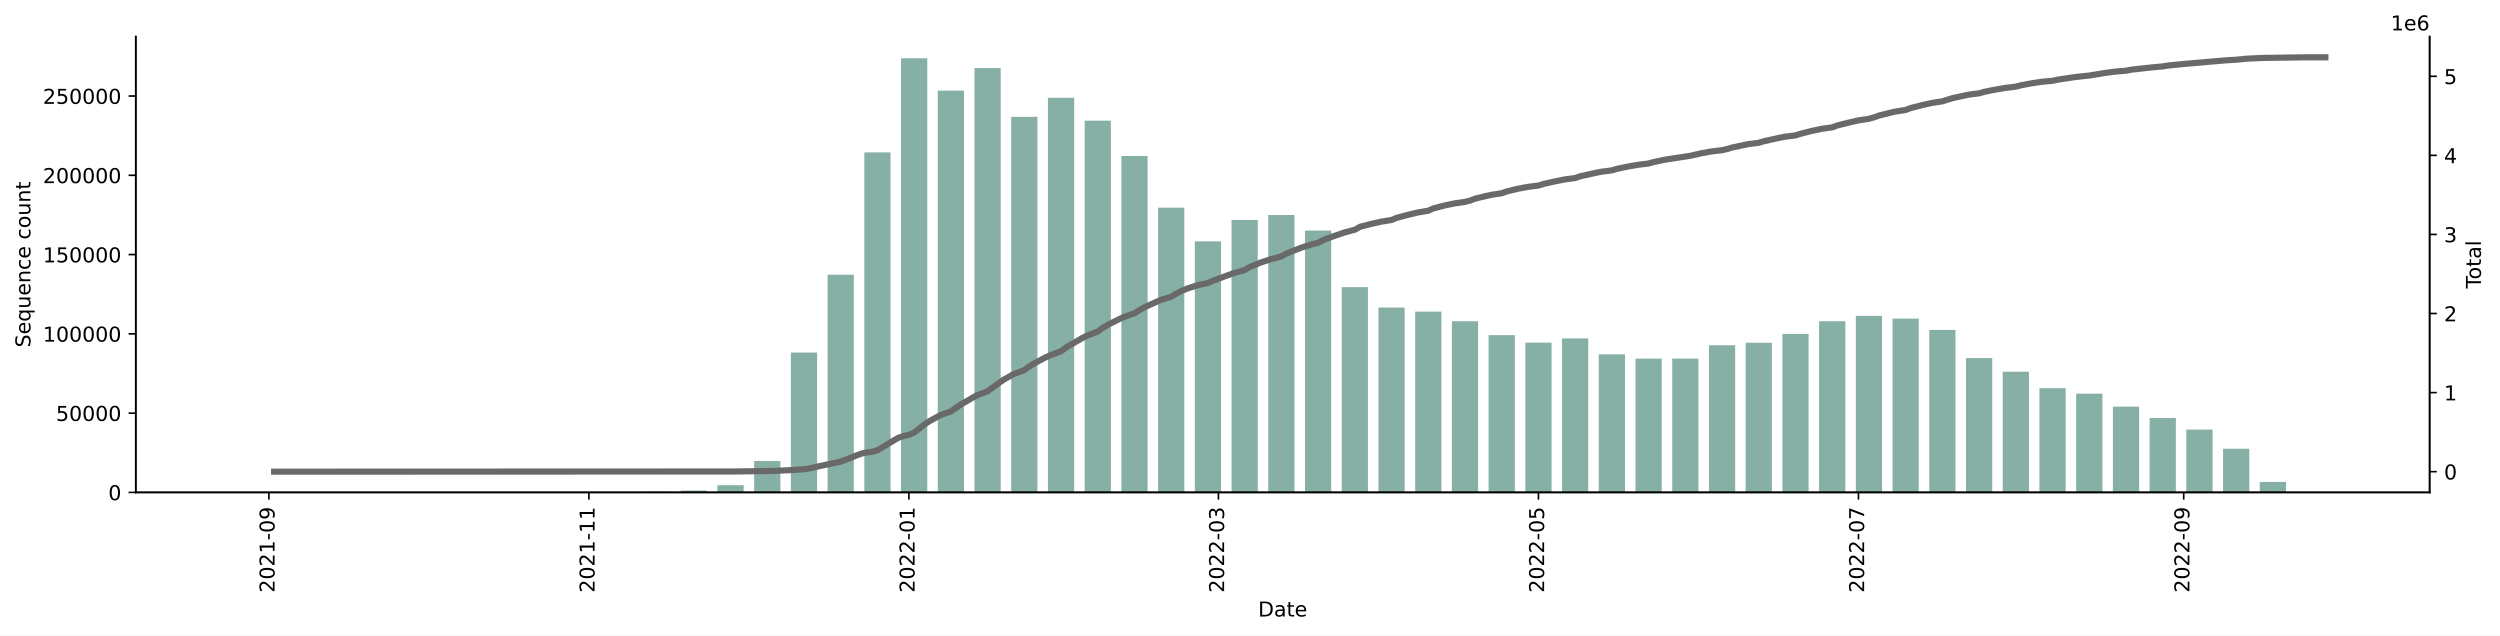
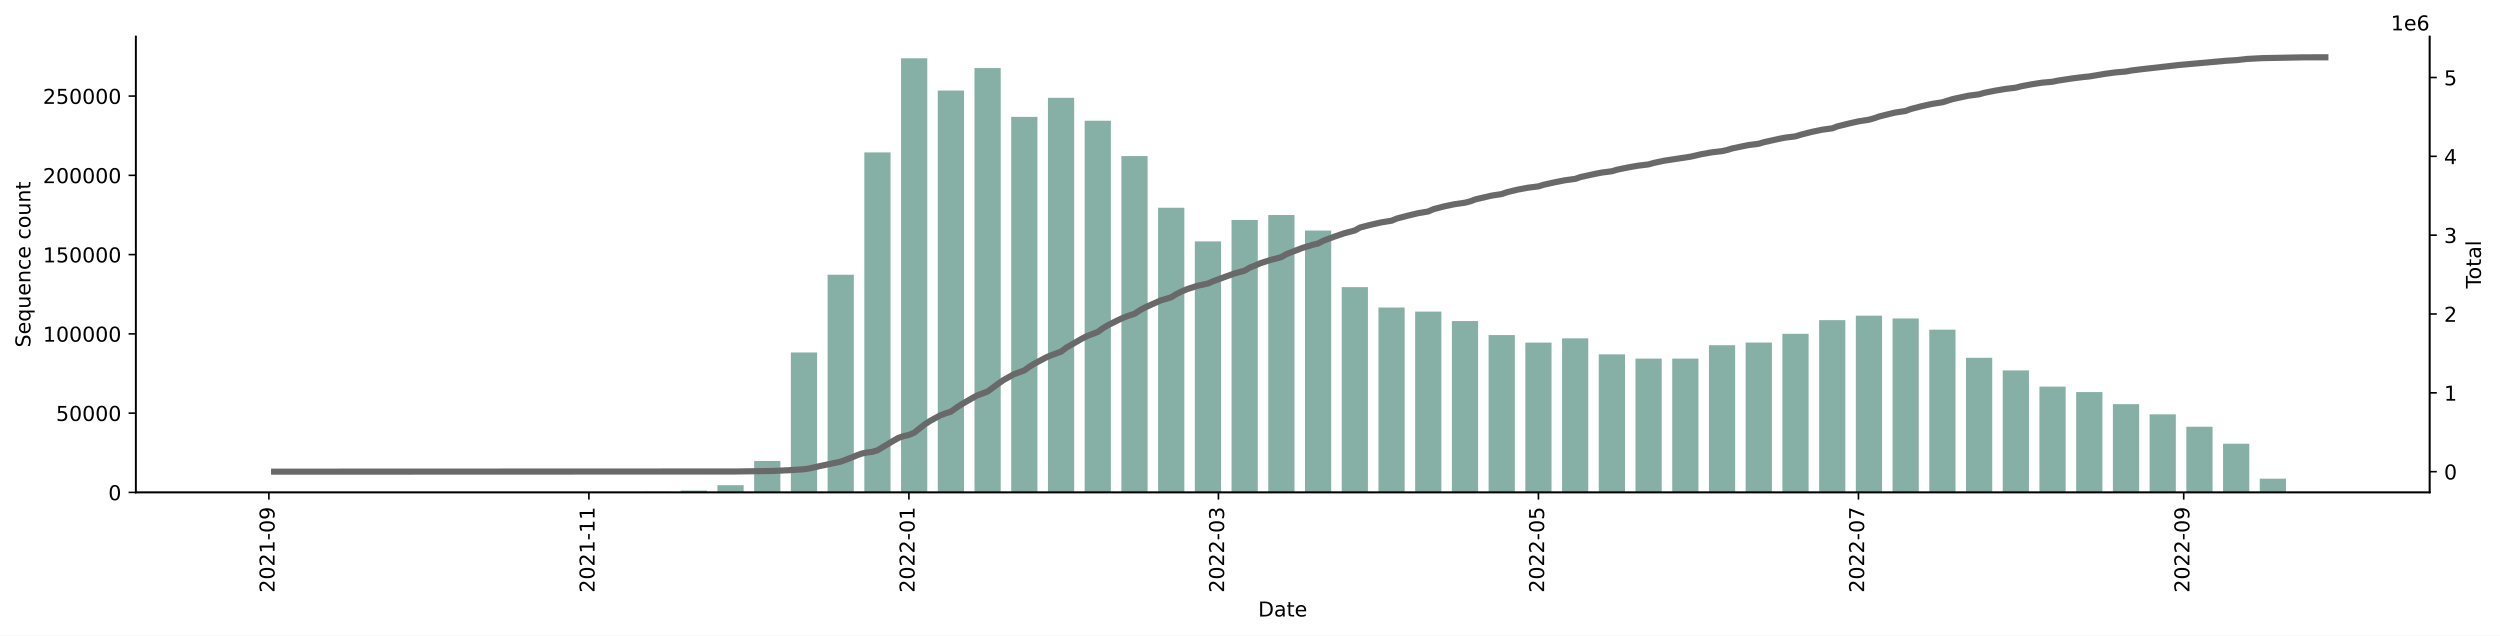
<svg xmlns="http://www.w3.org/2000/svg" xmlns:xlink="http://www.w3.org/1999/xlink" width="1216.294pt" height="309.219pt" viewBox="0 0 1216.294 309.219" version="1.1">
  <defs>
    <style type="text/css">*{stroke-linejoin: round; stroke-linecap: butt}</style>
  </defs>
  <g id="figure_1">
    <g id="patch_1">
      <path d="M 0 309.219  L 1216.294 309.219  L 1216.294 0  L 0 0  z " style="fill: #ffffff" />
    </g>
    <g id="axes_1">
      <g id="patch_2">
        <path d="M 66.053 239.558  L 1182.053 239.558  L 1182.053 17.798  L 66.053 17.798  z " style="fill: #ffffff" />
      </g>
      <g id="patch_3">
-         <path d="M 116.78 239.558  L 129.542 239.558  L 129.542 239.558  L 116.78 239.558  z " clip-path="url(#pa770d6dba9)" style="fill: #86b0a6" />
+         <path d="M 116.78 239.558  L 129.542 239.558  L 129.542 239.558  L 116.78 239.558  z " clip-path="url(#p0040af97aa)" style="fill: #86b0a6" />
      </g>
      <g id="patch_4">
-         <path d="M 134.647 239.558  L 147.408 239.558  L 147.408 239.555  L 134.647 239.555  z " clip-path="url(#pa770d6dba9)" style="fill: #86b0a6" />
+         <path d="M 134.647 239.558  L 147.408 239.558  L 147.408 239.555  L 134.647 239.555  z " clip-path="url(#p0040af97aa)" style="fill: #86b0a6" />
      </g>
      <g id="patch_5">
-         <path d="M 152.513 239.558  L 165.274 239.558  L 165.274 239.555  L 152.513 239.555  z " clip-path="url(#pa770d6dba9)" style="fill: #86b0a6" />
+         <path d="M 152.513 239.558  L 165.274 239.558  L 165.274 239.555  L 152.513 239.555  z " clip-path="url(#p0040af97aa)" style="fill: #86b0a6" />
      </g>
      <g id="patch_6">
-         <path d="M 170.379 239.558  L 183.141 239.558  L 183.141 239.556  L 170.379 239.556  z " clip-path="url(#pa770d6dba9)" style="fill: #86b0a6" />
+         <path d="M 170.379 239.558  L 183.141 239.558  L 183.141 239.556  L 170.379 239.556  z " clip-path="url(#p0040af97aa)" style="fill: #86b0a6" />
      </g>
      <g id="patch_7">
-         <path d="M 188.245 239.558  L 201.007 239.558  L 201.007 239.541  L 188.245 239.541  z " clip-path="url(#pa770d6dba9)" style="fill: #86b0a6" />
+         <path d="M 188.245 239.558  L 201.007 239.558  L 201.007 239.541  L 188.245 239.541  z " clip-path="url(#p0040af97aa)" style="fill: #86b0a6" />
      </g>
      <g id="patch_8">
-         <path d="M 206.111 239.558  L 218.873 239.558  L 218.873 239.554  L 206.111 239.554  z " clip-path="url(#pa770d6dba9)" style="fill: #86b0a6" />
+         <path d="M 206.111 239.558  L 218.873 239.558  L 218.873 239.554  L 206.111 239.554  z " clip-path="url(#p0040af97aa)" style="fill: #86b0a6" />
      </g>
      <g id="patch_9">
-         <path d="M 223.978 239.558  L 236.739 239.558  L 236.739 239.548  L 223.978 239.548  z " clip-path="url(#pa770d6dba9)" style="fill: #86b0a6" />
+         <path d="M 223.978 239.558  L 236.739 239.558  L 236.739 239.548  L 223.978 239.548  z " clip-path="url(#p0040af97aa)" style="fill: #86b0a6" />
      </g>
      <g id="patch_10">
-         <path d="M 241.844 239.558  L 254.605 239.558  L 254.605 239.551  L 241.844 239.551  z " clip-path="url(#pa770d6dba9)" style="fill: #86b0a6" />
+         <path d="M 241.844 239.558  L 254.605 239.558  L 254.605 239.551  L 241.844 239.551  z " clip-path="url(#p0040af97aa)" style="fill: #86b0a6" />
      </g>
      <g id="patch_11">
-         <path d="M 259.71 239.558  L 272.472 239.558  L 272.472 239.545  L 259.71 239.545  z " clip-path="url(#pa770d6dba9)" style="fill: #86b0a6" />
+         <path d="M 259.71 239.558  L 272.472 239.558  L 272.472 239.545  L 259.71 239.545  z " clip-path="url(#p0040af97aa)" style="fill: #86b0a6" />
      </g>
      <g id="patch_12">
-         <path d="M 277.576 239.558  L 290.338 239.558  L 290.338 239.547  L 277.576 239.547  z " clip-path="url(#pa770d6dba9)" style="fill: #86b0a6" />
+         <path d="M 277.576 239.558  L 290.338 239.558  L 290.338 239.547  L 277.576 239.547  z " clip-path="url(#p0040af97aa)" style="fill: #86b0a6" />
      </g>
      <g id="patch_13">
-         <path d="M 295.442 239.558  L 308.204 239.558  L 308.204 239.525  L 295.442 239.525  z " clip-path="url(#pa770d6dba9)" style="fill: #86b0a6" />
+         <path d="M 295.442 239.558  L 308.204 239.558  L 308.204 239.525  L 295.442 239.525  z " clip-path="url(#p0040af97aa)" style="fill: #86b0a6" />
      </g>
      <g id="patch_14">
-         <path d="M 313.309 239.558  L 326.07 239.558  L 326.07 239.273  L 313.309 239.273  z " clip-path="url(#pa770d6dba9)" style="fill: #86b0a6" />
+         <path d="M 313.309 239.558  L 326.07 239.558  L 326.07 239.273  L 313.309 239.273  z " clip-path="url(#p0040af97aa)" style="fill: #86b0a6" />
      </g>
      <g id="patch_15">
-         <path d="M 331.175 239.558  L 343.936 239.558  L 343.936 238.669  L 331.175 238.669  z " clip-path="url(#pa770d6dba9)" style="fill: #86b0a6" />
+         <path d="M 331.175 239.558  L 343.936 239.558  L 343.936 238.669  L 331.175 238.669  z " clip-path="url(#p0040af97aa)" style="fill: #86b0a6" />
      </g>
      <g id="patch_16">
-         <path d="M 349.041 239.558  L 361.803 239.558  L 361.803 236.068  L 349.041 236.068  z " clip-path="url(#pa770d6dba9)" style="fill: #86b0a6" />
+         <path d="M 349.041 239.558  L 361.803 239.558  L 361.803 236.068  L 349.041 236.068  z " clip-path="url(#p0040af97aa)" style="fill: #86b0a6" />
      </g>
      <g id="patch_17">
-         <path d="M 366.907 239.558  L 379.669 239.558  L 379.669 224.297  L 366.907 224.297  z " clip-path="url(#pa770d6dba9)" style="fill: #86b0a6" />
+         <path d="M 366.907 239.558  L 379.669 239.558  L 379.669 224.295  L 366.907 224.295  z " clip-path="url(#p0040af97aa)" style="fill: #86b0a6" />
      </g>
      <g id="patch_18">
-         <path d="M 384.774 239.558  L 397.535 239.558  L 397.535 171.512  L 384.774 171.512  z " clip-path="url(#pa770d6dba9)" style="fill: #86b0a6" />
+         <path d="M 384.774 239.558  L 397.535 239.558  L 397.535 171.492  L 384.774 171.492  z " clip-path="url(#p0040af97aa)" style="fill: #86b0a6" />
      </g>
      <g id="patch_19">
-         <path d="M 402.64 239.558  L 415.401 239.558  L 415.401 133.675  L 402.64 133.675  z " clip-path="url(#pa770d6dba9)" style="fill: #86b0a6" />
+         <path d="M 402.64 239.558  L 415.401 239.558  L 415.401 133.655  L 402.64 133.655  z " clip-path="url(#p0040af97aa)" style="fill: #86b0a6" />
      </g>
      <g id="patch_20">
-         <path d="M 420.506 239.558  L 433.268 239.558  L 433.268 74.137  L 420.506 74.137  z " clip-path="url(#pa770d6dba9)" style="fill: #86b0a6" />
+         <path d="M 420.506 239.558  L 433.268 239.558  L 433.268 74.145  L 420.506 74.145  z " clip-path="url(#p0040af97aa)" style="fill: #86b0a6" />
      </g>
      <g id="patch_21">
-         <path d="M 438.372 239.558  L 451.134 239.558  L 451.134 28.358  L 438.372 28.358  z " clip-path="url(#pa770d6dba9)" style="fill: #86b0a6" />
+         <path d="M 438.372 239.558  L 451.134 239.558  L 451.134 28.358  L 438.372 28.358  z " clip-path="url(#p0040af97aa)" style="fill: #86b0a6" />
      </g>
      <g id="patch_22">
-         <path d="M 456.238 239.558  L 469 239.558  L 469 44.088  L 456.238 44.088  z " clip-path="url(#pa770d6dba9)" style="fill: #86b0a6" />
+         <path d="M 456.238 239.558  L 469 239.558  L 469 44.052  L 456.238 44.052  z " clip-path="url(#p0040af97aa)" style="fill: #86b0a6" />
      </g>
      <g id="patch_23">
-         <path d="M 474.105 239.558  L 486.866 239.558  L 486.866 33.105  L 474.105 33.105  z " clip-path="url(#pa770d6dba9)" style="fill: #86b0a6" />
+         <path d="M 474.105 239.558  L 486.866 239.558  L 486.866 33.115  L 474.105 33.115  z " clip-path="url(#p0040af97aa)" style="fill: #86b0a6" />
      </g>
      <g id="patch_24">
-         <path d="M 491.971 239.558  L 504.732 239.558  L 504.732 56.85  L 491.971 56.85  z " clip-path="url(#pa770d6dba9)" style="fill: #86b0a6" />
+         <path d="M 491.971 239.558  L 504.732 239.558  L 504.732 56.859  L 491.971 56.859  z " clip-path="url(#p0040af97aa)" style="fill: #86b0a6" />
      </g>
      <g id="patch_25">
-         <path d="M 509.837 239.558  L 522.599 239.558  L 522.599 47.575  L 509.837 47.575  z " clip-path="url(#pa770d6dba9)" style="fill: #86b0a6" />
+         <path d="M 509.837 239.558  L 522.599 239.558  L 522.599 47.582  L 509.837 47.582  z " clip-path="url(#p0040af97aa)" style="fill: #86b0a6" />
      </g>
      <g id="patch_26">
-         <path d="M 527.703 239.558  L 540.465 239.558  L 540.465 58.716  L 527.703 58.716  z " clip-path="url(#pa770d6dba9)" style="fill: #86b0a6" />
+         <path d="M 527.703 239.558  L 540.465 239.558  L 540.465 58.731  L 527.703 58.731  z " clip-path="url(#p0040af97aa)" style="fill: #86b0a6" />
      </g>
      <g id="patch_27">
-         <path d="M 545.569 239.558  L 558.331 239.558  L 558.331 75.908  L 545.569 75.908  z " clip-path="url(#pa770d6dba9)" style="fill: #86b0a6" />
+         <path d="M 545.569 239.558  L 558.331 239.558  L 558.331 75.921  L 545.569 75.921  z " clip-path="url(#p0040af97aa)" style="fill: #86b0a6" />
      </g>
      <g id="patch_28">
-         <path d="M 563.436 239.558  L 576.197 239.558  L 576.197 101.046  L 563.436 101.046  z " clip-path="url(#pa770d6dba9)" style="fill: #86b0a6" />
+         <path d="M 563.436 239.558  L 576.197 239.558  L 576.197 101.058  L 563.436 101.058  z " clip-path="url(#p0040af97aa)" style="fill: #86b0a6" />
      </g>
      <g id="patch_29">
-         <path d="M 581.302 239.558  L 594.063 239.558  L 594.063 117.424  L 581.302 117.424  z " clip-path="url(#pa770d6dba9)" style="fill: #86b0a6" />
+         <path d="M 581.302 239.558  L 594.063 239.558  L 594.063 117.433  L 581.302 117.433  z " clip-path="url(#p0040af97aa)" style="fill: #86b0a6" />
      </g>
      <g id="patch_30">
-         <path d="M 599.168 239.558  L 611.93 239.558  L 611.93 107.001  L 599.168 107.001  z " clip-path="url(#pa770d6dba9)" style="fill: #86b0a6" />
+         <path d="M 599.168 239.558  L 611.93 239.558  L 611.93 106.992  L 599.168 106.992  z " clip-path="url(#p0040af97aa)" style="fill: #86b0a6" />
      </g>
      <g id="patch_31">
-         <path d="M 617.034 239.558  L 629.796 239.558  L 629.796 104.603  L 617.034 104.603  z " clip-path="url(#pa770d6dba9)" style="fill: #86b0a6" />
+         <path d="M 617.034 239.558  L 629.796 239.558  L 629.796 104.606  L 617.034 104.606  z " clip-path="url(#p0040af97aa)" style="fill: #86b0a6" />
      </g>
      <g id="patch_32">
-         <path d="M 634.9 239.558  L 647.662 239.558  L 647.662 112.15  L 634.9 112.15  z " clip-path="url(#pa770d6dba9)" style="fill: #86b0a6" />
+         <path d="M 634.9 239.558  L 647.662 239.558  L 647.662 112.153  L 634.9 112.153  z " clip-path="url(#p0040af97aa)" style="fill: #86b0a6" />
      </g>
      <g id="patch_33">
-         <path d="M 652.767 239.558  L 665.528 239.558  L 665.528 139.682  L 652.767 139.682  z " clip-path="url(#pa770d6dba9)" style="fill: #86b0a6" />
+         <path d="M 652.767 239.558  L 665.528 239.558  L 665.528 139.687  L 652.767 139.687  z " clip-path="url(#p0040af97aa)" style="fill: #86b0a6" />
      </g>
      <g id="patch_34">
-         <path d="M 670.633 239.558  L 683.394 239.558  L 683.394 149.616  L 670.633 149.616  z " clip-path="url(#pa770d6dba9)" style="fill: #86b0a6" />
+         <path d="M 670.633 239.558  L 683.394 239.558  L 683.394 149.608  L 670.633 149.608  z " clip-path="url(#p0040af97aa)" style="fill: #86b0a6" />
      </g>
      <g id="patch_35">
-         <path d="M 688.499 239.558  L 701.261 239.558  L 701.261 151.596  L 688.499 151.596  z " clip-path="url(#pa770d6dba9)" style="fill: #86b0a6" />
+         <path d="M 688.499 239.558  L 701.261 239.558  L 701.261 151.601  L 688.499 151.601  z " clip-path="url(#p0040af97aa)" style="fill: #86b0a6" />
      </g>
      <g id="patch_36">
-         <path d="M 706.365 239.558  L 719.127 239.558  L 719.127 156.273  L 706.365 156.273  z " clip-path="url(#pa770d6dba9)" style="fill: #86b0a6" />
+         <path d="M 706.365 239.558  L 719.127 239.558  L 719.127 156.204  L 706.365 156.204  z " clip-path="url(#p0040af97aa)" style="fill: #86b0a6" />
      </g>
      <g id="patch_37">
-         <path d="M 724.232 239.558  L 736.993 239.558  L 736.993 163.041  L 724.232 163.041  z " clip-path="url(#pa770d6dba9)" style="fill: #86b0a6" />
+         <path d="M 724.232 239.558  L 736.993 239.558  L 736.993 163.017  L 724.232 163.017  z " clip-path="url(#p0040af97aa)" style="fill: #86b0a6" />
      </g>
      <g id="patch_38">
-         <path d="M 742.098 239.558  L 754.859 239.558  L 754.859 166.71  L 742.098 166.71  z " clip-path="url(#pa770d6dba9)" style="fill: #86b0a6" />
+         <path d="M 742.098 239.558  L 754.859 239.558  L 754.859 166.694  L 742.098 166.694  z " clip-path="url(#p0040af97aa)" style="fill: #86b0a6" />
      </g>
      <g id="patch_39">
-         <path d="M 759.964 239.558  L 772.726 239.558  L 772.726 164.63  L 759.964 164.63  z " clip-path="url(#pa770d6dba9)" style="fill: #86b0a6" />
+         <path d="M 759.964 239.558  L 772.726 239.558  L 772.726 164.609  L 759.964 164.609  z " clip-path="url(#p0040af97aa)" style="fill: #86b0a6" />
      </g>
      <g id="patch_40">
-         <path d="M 777.83 239.558  L 790.592 239.558  L 790.592 172.39  L 777.83 172.39  z " clip-path="url(#pa770d6dba9)" style="fill: #86b0a6" />
+         <path d="M 777.83 239.558  L 790.592 239.558  L 790.592 172.393  L 777.83 172.393  z " clip-path="url(#p0040af97aa)" style="fill: #86b0a6" />
      </g>
      <g id="patch_41">
-         <path d="M 795.696 239.558  L 808.458 239.558  L 808.458 174.453  L 795.696 174.453  z " clip-path="url(#pa770d6dba9)" style="fill: #86b0a6" />
+         <path d="M 795.696 239.558  L 808.458 239.558  L 808.458 174.457  L 795.696 174.457  z " clip-path="url(#p0040af97aa)" style="fill: #86b0a6" />
      </g>
      <g id="patch_42">
-         <path d="M 813.563 239.558  L 826.324 239.558  L 826.324 174.475  L 813.563 174.475  z " clip-path="url(#pa770d6dba9)" style="fill: #86b0a6" />
+         <path d="M 813.563 239.558  L 826.324 239.558  L 826.324 174.463  L 813.563 174.463  z " clip-path="url(#p0040af97aa)" style="fill: #86b0a6" />
      </g>
      <g id="patch_43">
-         <path d="M 831.429 239.558  L 844.19 239.558  L 844.19 167.978  L 831.429 167.978  z " clip-path="url(#pa770d6dba9)" style="fill: #86b0a6" />
+         <path d="M 831.429 239.558  L 844.19 239.558  L 844.19 167.941  L 831.429 167.941  z " clip-path="url(#p0040af97aa)" style="fill: #86b0a6" />
      </g>
      <g id="patch_44">
-         <path d="M 849.295 239.558  L 862.057 239.558  L 862.057 166.747  L 849.295 166.747  z " clip-path="url(#pa770d6dba9)" style="fill: #86b0a6" />
+         <path d="M 849.295 239.558  L 862.057 239.558  L 862.057 166.647  L 849.295 166.647  z " clip-path="url(#p0040af97aa)" style="fill: #86b0a6" />
      </g>
      <g id="patch_45">
-         <path d="M 867.161 239.558  L 879.923 239.558  L 879.923 162.499  L 867.161 162.499  z " clip-path="url(#pa770d6dba9)" style="fill: #86b0a6" />
+         <path d="M 867.161 239.558  L 879.923 239.558  L 879.923 162.385  L 867.161 162.385  z " clip-path="url(#p0040af97aa)" style="fill: #86b0a6" />
      </g>
      <g id="patch_46">
-         <path d="M 885.027 239.558  L 897.789 239.558  L 897.789 156.285  L 885.027 156.285  z " clip-path="url(#pa770d6dba9)" style="fill: #86b0a6" />
+         <path d="M 885.027 239.558  L 897.789 239.558  L 897.789 155.749  L 885.027 155.749  z " clip-path="url(#p0040af97aa)" style="fill: #86b0a6" />
      </g>
      <g id="patch_47">
-         <path d="M 902.894 239.558  L 915.655 239.558  L 915.655 153.662  L 902.894 153.662  z " clip-path="url(#pa770d6dba9)" style="fill: #86b0a6" />
+         <path d="M 902.894 239.558  L 915.655 239.558  L 915.655 153.59  L 902.894 153.59  z " clip-path="url(#p0040af97aa)" style="fill: #86b0a6" />
      </g>
      <g id="patch_48">
-         <path d="M 920.76 239.558  L 933.521 239.558  L 933.521 154.996  L 920.76 154.996  z " clip-path="url(#pa770d6dba9)" style="fill: #86b0a6" />
+         <path d="M 920.76 239.558  L 933.521 239.558  L 933.521 154.933  L 920.76 154.933  z " clip-path="url(#p0040af97aa)" style="fill: #86b0a6" />
      </g>
      <g id="patch_49">
-         <path d="M 938.626 239.558  L 951.388 239.558  L 951.388 160.516  L 938.626 160.516  z " clip-path="url(#pa770d6dba9)" style="fill: #86b0a6" />
+         <path d="M 938.626 239.558  L 951.388 239.558  L 951.388 160.398  L 938.626 160.398  z " clip-path="url(#p0040af97aa)" style="fill: #86b0a6" />
      </g>
      <g id="patch_50">
-         <path d="M 956.492 239.558  L 969.254 239.558  L 969.254 174.197  L 956.492 174.197  z " clip-path="url(#pa770d6dba9)" style="fill: #86b0a6" />
+         <path d="M 956.492 239.558  L 969.254 239.558  L 969.254 174.063  L 956.492 174.063  z " clip-path="url(#p0040af97aa)" style="fill: #86b0a6" />
      </g>
      <g id="patch_51">
-         <path d="M 974.358 239.558  L 987.12 239.558  L 987.12 180.867  L 974.358 180.867  z " clip-path="url(#pa770d6dba9)" style="fill: #86b0a6" />
+         <path d="M 974.358 239.558  L 987.12 239.558  L 987.12 180.209  L 974.358 180.209  z " clip-path="url(#p0040af97aa)" style="fill: #86b0a6" />
      </g>
      <g id="patch_52">
-         <path d="M 992.225 239.558  L 1004.986 239.558  L 1004.986 188.851  L 992.225 188.851  z " clip-path="url(#pa770d6dba9)" style="fill: #86b0a6" />
+         <path d="M 992.225 239.558  L 1004.986 239.558  L 1004.986 188.076  L 992.225 188.076  z " clip-path="url(#p0040af97aa)" style="fill: #86b0a6" />
      </g>
      <g id="patch_53">
-         <path d="M 1010.091 239.558  L 1022.852 239.558  L 1022.852 191.522  L 1010.091 191.522  z " clip-path="url(#pa770d6dba9)" style="fill: #86b0a6" />
+         <path d="M 1010.091 239.558  L 1022.852 239.558  L 1022.852 190.737  L 1010.091 190.737  z " clip-path="url(#p0040af97aa)" style="fill: #86b0a6" />
      </g>
      <g id="patch_54">
-         <path d="M 1027.957 239.558  L 1040.719 239.558  L 1040.719 197.846  L 1027.957 197.846  z " clip-path="url(#pa770d6dba9)" style="fill: #86b0a6" />
+         <path d="M 1027.957 239.558  L 1040.719 239.558  L 1040.719 196.631  L 1027.957 196.631  z " clip-path="url(#p0040af97aa)" style="fill: #86b0a6" />
      </g>
      <g id="patch_55">
-         <path d="M 1045.823 239.558  L 1058.585 239.558  L 1058.585 203.376  L 1045.823 203.376  z " clip-path="url(#pa770d6dba9)" style="fill: #86b0a6" />
+         <path d="M 1045.823 239.558  L 1058.585 239.558  L 1058.585 201.592  L 1045.823 201.592  z " clip-path="url(#p0040af97aa)" style="fill: #86b0a6" />
      </g>
      <g id="patch_56">
-         <path d="M 1063.689 239.558  L 1076.451 239.558  L 1076.451 209  L 1063.689 209  z " clip-path="url(#pa770d6dba9)" style="fill: #86b0a6" />
+         <path d="M 1063.689 239.558  L 1076.451 239.558  L 1076.451 207.598  L 1063.689 207.598  z " clip-path="url(#p0040af97aa)" style="fill: #86b0a6" />
      </g>
      <g id="patch_57">
-         <path d="M 1081.556 239.558  L 1094.317 239.558  L 1094.317 218.327  L 1081.556 218.327  z " clip-path="url(#pa770d6dba9)" style="fill: #86b0a6" />
+         <path d="M 1081.556 239.558  L 1094.317 239.558  L 1094.317 215.878  L 1081.556 215.878  z " clip-path="url(#p0040af97aa)" style="fill: #86b0a6" />
      </g>
      <g id="patch_58">
-         <path d="M 1099.422 239.558  L 1112.183 239.558  L 1112.183 234.471  L 1099.422 234.471  z " clip-path="url(#pa770d6dba9)" style="fill: #86b0a6" />
+         <path d="M 1099.422 239.558  L 1112.183 239.558  L 1112.183 232.895  L 1099.422 232.895  z " clip-path="url(#p0040af97aa)" style="fill: #86b0a6" />
      </g>
      <g id="patch_59">
-         <path d="M 1117.288 239.558  L 1130.05 239.558  L 1130.05 239.419  L 1117.288 239.419  z " clip-path="url(#pa770d6dba9)" style="fill: #86b0a6" />
+         <path d="M 1117.288 239.558  L 1130.05 239.558  L 1130.05 239.331  L 1117.288 239.331  z " clip-path="url(#p0040af97aa)" style="fill: #86b0a6" />
      </g>
      <g id="matplotlib.axis_1">
        <g id="xtick_1">
          <g id="line2d_1">
            <defs>
-               <path id="m1802aa2266" d="M 0 0  L 0 3.5  " style="stroke: #000000; stroke-width: 0.8" />
+               <path id="m6aa93107d7" d="M 0 0  L 0 3.5  " style="stroke: #000000; stroke-width: 0.8" />
            </defs>
            <g>
-               <use xlink:href="#m1802aa2266" x="130.818" y="239.558" style="stroke: #000000; stroke-width: 0.8" />
+               <use xlink:href="#m6aa93107d7" x="130.818" y="239.558" style="stroke: #000000; stroke-width: 0.8" />
            </g>
          </g>
          <g id="text_1">
            <g transform="translate(133.5775 288.3413)rotate(-90)scale(0.1 -0.1)">
              <defs>
                <path id="DejaVuSans-32" d="M 1228 531  L 3431 531  L 3431 0  L 469 0  L 469 531  Q 828 903 1448 1529  Q 2069 2156 2228 2338  Q 2531 2678 2651 2914  Q 2772 3150 2772 3378  Q 2772 3750 2511 3984  Q 2250 4219 1831 4219  Q 1534 4219 1204 4116  Q 875 4013 500 3803  L 500 4441  Q 881 4594 1212 4672  Q 1544 4750 1819 4750  Q 2544 4750 2975 4387  Q 3406 4025 3406 3419  Q 3406 3131 3298 2873  Q 3191 2616 2906 2266  Q 2828 2175 2409 1742  Q 1991 1309 1228 531  z " transform="scale(0.015625)" />
                <path id="DejaVuSans-30" d="M 2034 4250  Q 1547 4250 1301 3770  Q 1056 3291 1056 2328  Q 1056 1369 1301 889  Q 1547 409 2034 409  Q 2525 409 2770 889  Q 3016 1369 3016 2328  Q 3016 3291 2770 3770  Q 2525 4250 2034 4250  z M 2034 4750  Q 2819 4750 3233 4129  Q 3647 3509 3647 2328  Q 3647 1150 3233 529  Q 2819 -91 2034 -91  Q 1250 -91 836 529  Q 422 1150 422 2328  Q 422 3509 836 4129  Q 1250 4750 2034 4750  z " transform="scale(0.015625)" />
                <path id="DejaVuSans-31" d="M 794 531  L 1825 531  L 1825 4091  L 703 3866  L 703 4441  L 1819 4666  L 2450 4666  L 2450 531  L 3481 531  L 3481 0  L 794 0  L 794 531  z " transform="scale(0.015625)" />
                <path id="DejaVuSans-2d" d="M 313 2009  L 1997 2009  L 1997 1497  L 313 1497  L 313 2009  z " transform="scale(0.015625)" />
                <path id="DejaVuSans-39" d="M 703 97  L 703 672  Q 941 559 1184 500  Q 1428 441 1663 441  Q 2288 441 2617 861  Q 2947 1281 2994 2138  Q 2813 1869 2534 1725  Q 2256 1581 1919 1581  Q 1219 1581 811 2004  Q 403 2428 403 3163  Q 403 3881 828 4315  Q 1253 4750 1959 4750  Q 2769 4750 3195 4129  Q 3622 3509 3622 2328  Q 3622 1225 3098 567  Q 2575 -91 1691 -91  Q 1453 -91 1209 -44  Q 966 3 703 97  z M 1959 2075  Q 2384 2075 2632 2365  Q 2881 2656 2881 3163  Q 2881 3666 2632 3958  Q 2384 4250 1959 4250  Q 1534 4250 1286 3958  Q 1038 3666 1038 3163  Q 1038 2656 1286 2365  Q 1534 2075 1959 2075  z " transform="scale(0.015625)" />
              </defs>
              <use xlink:href="#DejaVuSans-32" />
              <use xlink:href="#DejaVuSans-30" x="63.623" />
              <use xlink:href="#DejaVuSans-32" x="127.246" />
              <use xlink:href="#DejaVuSans-31" x="190.869" />
              <use xlink:href="#DejaVuSans-2d" x="254.492" />
              <use xlink:href="#DejaVuSans-30" x="290.576" />
              <use xlink:href="#DejaVuSans-39" x="354.199" />
            </g>
          </g>
        </g>
        <g id="xtick_2">
          <g id="line2d_2">
            <g>
-               <use xlink:href="#m1802aa2266" x="286.509" y="239.558" style="stroke: #000000; stroke-width: 0.8" />
+               <use xlink:href="#m6aa93107d7" x="286.509" y="239.558" style="stroke: #000000; stroke-width: 0.8" />
            </g>
          </g>
          <g id="text_2">
            <g transform="translate(289.2688 288.3413)rotate(-90)scale(0.1 -0.1)">
              <use xlink:href="#DejaVuSans-32" />
              <use xlink:href="#DejaVuSans-30" x="63.623" />
              <use xlink:href="#DejaVuSans-32" x="127.246" />
              <use xlink:href="#DejaVuSans-31" x="190.869" />
              <use xlink:href="#DejaVuSans-2d" x="254.492" />
              <use xlink:href="#DejaVuSans-31" x="290.576" />
              <use xlink:href="#DejaVuSans-31" x="354.199" />
            </g>
          </g>
        </g>
        <g id="xtick_3">
          <g id="line2d_3">
            <g>
-               <use xlink:href="#m1802aa2266" x="442.201" y="239.558" style="stroke: #000000; stroke-width: 0.8" />
+               <use xlink:href="#m6aa93107d7" x="442.201" y="239.558" style="stroke: #000000; stroke-width: 0.8" />
            </g>
          </g>
          <g id="text_3">
            <g transform="translate(444.96 288.3413)rotate(-90)scale(0.1 -0.1)">
              <use xlink:href="#DejaVuSans-32" />
              <use xlink:href="#DejaVuSans-30" x="63.623" />
              <use xlink:href="#DejaVuSans-32" x="127.246" />
              <use xlink:href="#DejaVuSans-32" x="190.869" />
              <use xlink:href="#DejaVuSans-2d" x="254.492" />
              <use xlink:href="#DejaVuSans-30" x="290.576" />
              <use xlink:href="#DejaVuSans-31" x="354.199" />
            </g>
          </g>
        </g>
        <g id="xtick_4">
          <g id="line2d_4">
            <g>
-               <use xlink:href="#m1802aa2266" x="592.787" y="239.558" style="stroke: #000000; stroke-width: 0.8" />
+               <use xlink:href="#m6aa93107d7" x="592.787" y="239.558" style="stroke: #000000; stroke-width: 0.8" />
            </g>
          </g>
          <g id="text_4">
            <g transform="translate(595.5466 288.3413)rotate(-90)scale(0.1 -0.1)">
              <defs>
                <path id="DejaVuSans-33" d="M 2597 2516  Q 3050 2419 3304 2112  Q 3559 1806 3559 1356  Q 3559 666 3084 287  Q 2609 -91 1734 -91  Q 1441 -91 1130 -33  Q 819 25 488 141  L 488 750  Q 750 597 1062 519  Q 1375 441 1716 441  Q 2309 441 2620 675  Q 2931 909 2931 1356  Q 2931 1769 2642 2001  Q 2353 2234 1838 2234  L 1294 2234  L 1294 2753  L 1863 2753  Q 2328 2753 2575 2939  Q 2822 3125 2822 3475  Q 2822 3834 2567 4026  Q 2313 4219 1838 4219  Q 1578 4219 1281 4162  Q 984 4106 628 3988  L 628 4550  Q 988 4650 1302 4700  Q 1616 4750 1894 4750  Q 2613 4750 3031 4423  Q 3450 4097 3450 3541  Q 3450 3153 3228 2886  Q 3006 2619 2597 2516  z " transform="scale(0.015625)" />
              </defs>
              <use xlink:href="#DejaVuSans-32" />
              <use xlink:href="#DejaVuSans-30" x="63.623" />
              <use xlink:href="#DejaVuSans-32" x="127.246" />
              <use xlink:href="#DejaVuSans-32" x="190.869" />
              <use xlink:href="#DejaVuSans-2d" x="254.492" />
              <use xlink:href="#DejaVuSans-30" x="290.576" />
              <use xlink:href="#DejaVuSans-33" x="354.199" />
            </g>
          </g>
        </g>
        <g id="xtick_5">
          <g id="line2d_5">
            <g>
-               <use xlink:href="#m1802aa2266" x="748.479" y="239.558" style="stroke: #000000; stroke-width: 0.8" />
+               <use xlink:href="#m6aa93107d7" x="748.479" y="239.558" style="stroke: #000000; stroke-width: 0.8" />
            </g>
          </g>
          <g id="text_5">
            <g transform="translate(751.2379 288.3413)rotate(-90)scale(0.1 -0.1)">
              <defs>
                <path id="DejaVuSans-35" d="M 691 4666  L 3169 4666  L 3169 4134  L 1269 4134  L 1269 2991  Q 1406 3038 1543 3061  Q 1681 3084 1819 3084  Q 2600 3084 3056 2656  Q 3513 2228 3513 1497  Q 3513 744 3044 326  Q 2575 -91 1722 -91  Q 1428 -91 1123 -41  Q 819 9 494 109  L 494 744  Q 775 591 1075 516  Q 1375 441 1709 441  Q 2250 441 2565 725  Q 2881 1009 2881 1497  Q 2881 1984 2565 2268  Q 2250 2553 1709 2553  Q 1456 2553 1204 2497  Q 953 2441 691 2322  L 691 4666  z " transform="scale(0.015625)" />
              </defs>
              <use xlink:href="#DejaVuSans-32" />
              <use xlink:href="#DejaVuSans-30" x="63.623" />
              <use xlink:href="#DejaVuSans-32" x="127.246" />
              <use xlink:href="#DejaVuSans-32" x="190.869" />
              <use xlink:href="#DejaVuSans-2d" x="254.492" />
              <use xlink:href="#DejaVuSans-30" x="290.576" />
              <use xlink:href="#DejaVuSans-35" x="354.199" />
            </g>
          </g>
        </g>
        <g id="xtick_6">
          <g id="line2d_6">
            <g>
-               <use xlink:href="#m1802aa2266" x="904.17" y="239.558" style="stroke: #000000; stroke-width: 0.8" />
+               <use xlink:href="#m6aa93107d7" x="904.17" y="239.558" style="stroke: #000000; stroke-width: 0.8" />
            </g>
          </g>
          <g id="text_6">
            <g transform="translate(906.9291 288.3413)rotate(-90)scale(0.1 -0.1)">
              <defs>
                <path id="DejaVuSans-37" d="M 525 4666  L 3525 4666  L 3525 4397  L 1831 0  L 1172 0  L 2766 4134  L 525 4134  L 525 4666  z " transform="scale(0.015625)" />
              </defs>
              <use xlink:href="#DejaVuSans-32" />
              <use xlink:href="#DejaVuSans-30" x="63.623" />
              <use xlink:href="#DejaVuSans-32" x="127.246" />
              <use xlink:href="#DejaVuSans-32" x="190.869" />
              <use xlink:href="#DejaVuSans-2d" x="254.492" />
              <use xlink:href="#DejaVuSans-30" x="290.576" />
              <use xlink:href="#DejaVuSans-37" x="354.199" />
            </g>
          </g>
        </g>
        <g id="xtick_7">
          <g id="line2d_7">
            <g>
-               <use xlink:href="#m1802aa2266" x="1062.413" y="239.558" style="stroke: #000000; stroke-width: 0.8" />
+               <use xlink:href="#m6aa93107d7" x="1062.413" y="239.558" style="stroke: #000000; stroke-width: 0.8" />
            </g>
          </g>
          <g id="text_7">
            <g transform="translate(1065.173 288.3413)rotate(-90)scale(0.1 -0.1)">
              <use xlink:href="#DejaVuSans-32" />
              <use xlink:href="#DejaVuSans-30" x="63.623" />
              <use xlink:href="#DejaVuSans-32" x="127.246" />
              <use xlink:href="#DejaVuSans-32" x="190.869" />
              <use xlink:href="#DejaVuSans-2d" x="254.492" />
              <use xlink:href="#DejaVuSans-30" x="290.576" />
              <use xlink:href="#DejaVuSans-39" x="354.199" />
            </g>
          </g>
        </g>
        <g id="text_8">
          <g transform="translate(612.1023 299.9397)scale(0.1 -0.1)">
            <defs>
              <path id="DejaVuSans-44" d="M 1259 4147  L 1259 519  L 2022 519  Q 2988 519 3436 956  Q 3884 1394 3884 2338  Q 3884 3275 3436 3711  Q 2988 4147 2022 4147  L 1259 4147  z M 628 4666  L 1925 4666  Q 3281 4666 3915 4102  Q 4550 3538 4550 2338  Q 4550 1131 3912 565  Q 3275 0 1925 0  L 628 0  L 628 4666  z " transform="scale(0.015625)" />
              <path id="DejaVuSans-61" d="M 2194 1759  Q 1497 1759 1228 1600  Q 959 1441 959 1056  Q 959 750 1161 570  Q 1363 391 1709 391  Q 2188 391 2477 730  Q 2766 1069 2766 1631  L 2766 1759  L 2194 1759  z M 3341 1997  L 3341 0  L 2766 0  L 2766 531  Q 2569 213 2275 61  Q 1981 -91 1556 -91  Q 1019 -91 701 211  Q 384 513 384 1019  Q 384 1609 779 1909  Q 1175 2209 1959 2209  L 2766 2209  L 2766 2266  Q 2766 2663 2505 2880  Q 2244 3097 1772 3097  Q 1472 3097 1187 3025  Q 903 2953 641 2809  L 641 3341  Q 956 3463 1253 3523  Q 1550 3584 1831 3584  Q 2591 3584 2966 3190  Q 3341 2797 3341 1997  z " transform="scale(0.015625)" />
              <path id="DejaVuSans-74" d="M 1172 4494  L 1172 3500  L 2356 3500  L 2356 3053  L 1172 3053  L 1172 1153  Q 1172 725 1289 603  Q 1406 481 1766 481  L 2356 481  L 2356 0  L 1766 0  Q 1100 0 847 248  Q 594 497 594 1153  L 594 3053  L 172 3053  L 172 3500  L 594 3500  L 594 4494  L 1172 4494  z " transform="scale(0.015625)" />
              <path id="DejaVuSans-65" d="M 3597 1894  L 3597 1613  L 953 1613  Q 991 1019 1311 708  Q 1631 397 2203 397  Q 2534 397 2845 478  Q 3156 559 3463 722  L 3463 178  Q 3153 47 2828 -22  Q 2503 -91 2169 -91  Q 1331 -91 842 396  Q 353 884 353 1716  Q 353 2575 817 3079  Q 1281 3584 2069 3584  Q 2775 3584 3186 3129  Q 3597 2675 3597 1894  z M 3022 2063  Q 3016 2534 2758 2815  Q 2500 3097 2075 3097  Q 1594 3097 1305 2825  Q 1016 2553 972 2059  L 3022 2063  z " transform="scale(0.015625)" />
            </defs>
            <use xlink:href="#DejaVuSans-44" />
            <use xlink:href="#DejaVuSans-61" x="77.002" />
            <use xlink:href="#DejaVuSans-74" x="138.281" />
            <use xlink:href="#DejaVuSans-65" x="177.49" />
          </g>
        </g>
      </g>
      <g id="matplotlib.axis_2">
        <g id="ytick_1">
          <g id="line2d_8">
            <defs>
-               <path id="mcb2dc99267" d="M 0 0  L -3.5 0  " style="stroke: #000000; stroke-width: 0.8" />
+               <path id="mfacd5e985f" d="M 0 0  L -3.5 0  " style="stroke: #000000; stroke-width: 0.8" />
            </defs>
            <g>
-               <use xlink:href="#mcb2dc99267" x="66.053" y="239.558" style="stroke: #000000; stroke-width: 0.8" />
+               <use xlink:href="#mfacd5e985f" x="66.053" y="239.558" style="stroke: #000000; stroke-width: 0.8" />
            </g>
          </g>
          <g id="text_9">
            <g transform="translate(52.69062 243.3577)scale(0.1 -0.1)">
              <use xlink:href="#DejaVuSans-30" />
            </g>
          </g>
        </g>
        <g id="ytick_2">
          <g id="line2d_9">
            <g>
-               <use xlink:href="#mcb2dc99267" x="66.053" y="200.991" style="stroke: #000000; stroke-width: 0.8" />
+               <use xlink:href="#mfacd5e985f" x="66.053" y="200.995" style="stroke: #000000; stroke-width: 0.8" />
            </g>
          </g>
          <g id="text_10">
-             <g transform="translate(27.24063 204.7903)scale(0.1 -0.1)">
+             <g transform="translate(27.24063 204.7939)scale(0.1 -0.1)">
              <use xlink:href="#DejaVuSans-35" />
              <use xlink:href="#DejaVuSans-30" x="63.623" />
              <use xlink:href="#DejaVuSans-30" x="127.246" />
              <use xlink:href="#DejaVuSans-30" x="190.869" />
              <use xlink:href="#DejaVuSans-30" x="254.492" />
            </g>
          </g>
        </g>
        <g id="ytick_3">
          <g id="line2d_10">
            <g>
-               <use xlink:href="#mcb2dc99267" x="66.053" y="162.424" style="stroke: #000000; stroke-width: 0.8" />
+               <use xlink:href="#mfacd5e985f" x="66.053" y="162.431" style="stroke: #000000; stroke-width: 0.8" />
            </g>
          </g>
          <g id="text_11">
-             <g transform="translate(20.87813 166.223)scale(0.1 -0.1)">
+             <g transform="translate(20.87813 166.2301)scale(0.1 -0.1)">
              <use xlink:href="#DejaVuSans-31" />
              <use xlink:href="#DejaVuSans-30" x="63.623" />
              <use xlink:href="#DejaVuSans-30" x="127.246" />
              <use xlink:href="#DejaVuSans-30" x="190.869" />
              <use xlink:href="#DejaVuSans-30" x="254.492" />
              <use xlink:href="#DejaVuSans-30" x="318.115" />
            </g>
          </g>
        </g>
        <g id="ytick_4">
          <g id="line2d_11">
            <g>
-               <use xlink:href="#mcb2dc99267" x="66.053" y="123.857" style="stroke: #000000; stroke-width: 0.8" />
+               <use xlink:href="#mfacd5e985f" x="66.053" y="123.867" style="stroke: #000000; stroke-width: 0.8" />
            </g>
          </g>
          <g id="text_12">
-             <g transform="translate(20.87813 127.6557)scale(0.1 -0.1)">
+             <g transform="translate(20.87813 127.6663)scale(0.1 -0.1)">
              <use xlink:href="#DejaVuSans-31" />
              <use xlink:href="#DejaVuSans-35" x="63.623" />
              <use xlink:href="#DejaVuSans-30" x="127.246" />
              <use xlink:href="#DejaVuSans-30" x="190.869" />
              <use xlink:href="#DejaVuSans-30" x="254.492" />
              <use xlink:href="#DejaVuSans-30" x="318.115" />
            </g>
          </g>
        </g>
        <g id="ytick_5">
          <g id="line2d_12">
            <g>
-               <use xlink:href="#mcb2dc99267" x="66.053" y="85.289" style="stroke: #000000; stroke-width: 0.8" />
+               <use xlink:href="#mfacd5e985f" x="66.053" y="85.303" style="stroke: #000000; stroke-width: 0.8" />
            </g>
          </g>
          <g id="text_13">
-             <g transform="translate(20.87813 89.08841)scale(0.1 -0.1)">
+             <g transform="translate(20.87813 89.10249)scale(0.1 -0.1)">
              <use xlink:href="#DejaVuSans-32" />
              <use xlink:href="#DejaVuSans-30" x="63.623" />
              <use xlink:href="#DejaVuSans-30" x="127.246" />
              <use xlink:href="#DejaVuSans-30" x="190.869" />
              <use xlink:href="#DejaVuSans-30" x="254.492" />
              <use xlink:href="#DejaVuSans-30" x="318.115" />
            </g>
          </g>
        </g>
        <g id="ytick_6">
          <g id="line2d_13">
            <g>
-               <use xlink:href="#mcb2dc99267" x="66.053" y="46.722" style="stroke: #000000; stroke-width: 0.8" />
+               <use xlink:href="#mfacd5e985f" x="66.053" y="46.739" style="stroke: #000000; stroke-width: 0.8" />
            </g>
          </g>
          <g id="text_14">
-             <g transform="translate(20.87813 50.5211)scale(0.1 -0.1)">
+             <g transform="translate(20.87813 50.5387)scale(0.1 -0.1)">
              <use xlink:href="#DejaVuSans-32" />
              <use xlink:href="#DejaVuSans-35" x="63.623" />
              <use xlink:href="#DejaVuSans-30" x="127.246" />
              <use xlink:href="#DejaVuSans-30" x="190.869" />
              <use xlink:href="#DejaVuSans-30" x="254.492" />
              <use xlink:href="#DejaVuSans-30" x="318.115" />
            </g>
          </g>
        </g>
        <g id="text_15">
          <g transform="translate(14.79844 169.0386)rotate(-90)scale(0.1 -0.1)">
            <defs>
              <path id="DejaVuSans-53" d="M 3425 4513  L 3425 3897  Q 3066 4069 2747 4153  Q 2428 4238 2131 4238  Q 1616 4238 1336 4038  Q 1056 3838 1056 3469  Q 1056 3159 1242 3001  Q 1428 2844 1947 2747  L 2328 2669  Q 3034 2534 3370 2195  Q 3706 1856 3706 1288  Q 3706 609 3251 259  Q 2797 -91 1919 -91  Q 1588 -91 1214 -16  Q 841 59 441 206  L 441 856  Q 825 641 1194 531  Q 1563 422 1919 422  Q 2459 422 2753 634  Q 3047 847 3047 1241  Q 3047 1584 2836 1778  Q 2625 1972 2144 2069  L 1759 2144  Q 1053 2284 737 2584  Q 422 2884 422 3419  Q 422 4038 858 4394  Q 1294 4750 2059 4750  Q 2388 4750 2728 4690  Q 3069 4631 3425 4513  z " transform="scale(0.015625)" />
              <path id="DejaVuSans-71" d="M 947 1747  Q 947 1113 1208 752  Q 1469 391 1925 391  Q 2381 391 2643 752  Q 2906 1113 2906 1747  Q 2906 2381 2643 2742  Q 2381 3103 1925 3103  Q 1469 3103 1208 2742  Q 947 2381 947 1747  z M 2906 525  Q 2725 213 2448 61  Q 2172 -91 1784 -91  Q 1150 -91 751 415  Q 353 922 353 1747  Q 353 2572 751 3078  Q 1150 3584 1784 3584  Q 2172 3584 2448 3432  Q 2725 3281 2906 2969  L 2906 3500  L 3481 3500  L 3481 -1331  L 2906 -1331  L 2906 525  z " transform="scale(0.015625)" />
              <path id="DejaVuSans-75" d="M 544 1381  L 544 3500  L 1119 3500  L 1119 1403  Q 1119 906 1312 657  Q 1506 409 1894 409  Q 2359 409 2629 706  Q 2900 1003 2900 1516  L 2900 3500  L 3475 3500  L 3475 0  L 2900 0  L 2900 538  Q 2691 219 2414 64  Q 2138 -91 1772 -91  Q 1169 -91 856 284  Q 544 659 544 1381  z M 1991 3584  L 1991 3584  z " transform="scale(0.015625)" />
              <path id="DejaVuSans-6e" d="M 3513 2113  L 3513 0  L 2938 0  L 2938 2094  Q 2938 2591 2744 2837  Q 2550 3084 2163 3084  Q 1697 3084 1428 2787  Q 1159 2491 1159 1978  L 1159 0  L 581 0  L 581 3500  L 1159 3500  L 1159 2956  Q 1366 3272 1645 3428  Q 1925 3584 2291 3584  Q 2894 3584 3203 3211  Q 3513 2838 3513 2113  z " transform="scale(0.015625)" />
              <path id="DejaVuSans-63" d="M 3122 3366  L 3122 2828  Q 2878 2963 2633 3030  Q 2388 3097 2138 3097  Q 1578 3097 1268 2742  Q 959 2388 959 1747  Q 959 1106 1268 751  Q 1578 397 2138 397  Q 2388 397 2633 464  Q 2878 531 3122 666  L 3122 134  Q 2881 22 2623 -34  Q 2366 -91 2075 -91  Q 1284 -91 818 406  Q 353 903 353 1747  Q 353 2603 823 3093  Q 1294 3584 2113 3584  Q 2378 3584 2631 3529  Q 2884 3475 3122 3366  z " transform="scale(0.015625)" />
              <path id="DejaVuSans-20" transform="scale(0.015625)" />
              <path id="DejaVuSans-6f" d="M 1959 3097  Q 1497 3097 1228 2736  Q 959 2375 959 1747  Q 959 1119 1226 758  Q 1494 397 1959 397  Q 2419 397 2687 759  Q 2956 1122 2956 1747  Q 2956 2369 2687 2733  Q 2419 3097 1959 3097  z M 1959 3584  Q 2709 3584 3137 3096  Q 3566 2609 3566 1747  Q 3566 888 3137 398  Q 2709 -91 1959 -91  Q 1206 -91 779 398  Q 353 888 353 1747  Q 353 2609 779 3096  Q 1206 3584 1959 3584  z " transform="scale(0.015625)" />
            </defs>
            <use xlink:href="#DejaVuSans-53" />
            <use xlink:href="#DejaVuSans-65" x="63.477" />
            <use xlink:href="#DejaVuSans-71" x="125" />
            <use xlink:href="#DejaVuSans-75" x="188.477" />
            <use xlink:href="#DejaVuSans-65" x="251.855" />
            <use xlink:href="#DejaVuSans-6e" x="313.379" />
            <use xlink:href="#DejaVuSans-63" x="376.758" />
            <use xlink:href="#DejaVuSans-65" x="431.738" />
            <use xlink:href="#DejaVuSans-20" x="493.262" />
            <use xlink:href="#DejaVuSans-63" x="525.049" />
            <use xlink:href="#DejaVuSans-6f" x="580.029" />
            <use xlink:href="#DejaVuSans-75" x="641.211" />
            <use xlink:href="#DejaVuSans-6e" x="704.59" />
            <use xlink:href="#DejaVuSans-74" x="767.969" />
          </g>
        </g>
      </g>
      <g id="patch_60">
        <path d="M 66.053 239.558  L 66.053 17.798  " style="fill: none; stroke: #000000; stroke-width: 0.8; stroke-linejoin: miter; stroke-linecap: square" />
      </g>
      <g id="patch_61">
        <path d="M 1182.053 239.558  L 1182.053 17.798  " style="fill: none; stroke: #000000; stroke-width: 0.8; stroke-linejoin: miter; stroke-linecap: square" />
      </g>
      <g id="patch_62">
        <path d="M 66.053 239.558  L 1182.053 239.558  " style="fill: none; stroke: #000000; stroke-width: 0.8; stroke-linejoin: miter; stroke-linecap: square" />
      </g>
    </g>
    <g id="axes_2">
      <g id="matplotlib.axis_3">
        <g id="ytick_7">
          <g id="line2d_14">
            <defs>
-               <path id="m02d7054f47" d="M 0 0  L 3.5 0  " style="stroke: #000000; stroke-width: 0.8" />
+               <path id="mb6adcdbcc2" d="M 0 0  L 3.5 0  " style="stroke: #000000; stroke-width: 0.8" />
            </defs>
            <g>
-               <use xlink:href="#m02d7054f47" x="1182.053" y="229.478" style="stroke: #000000; stroke-width: 0.8" />
+               <use xlink:href="#mb6adcdbcc2" x="1182.053" y="229.478" style="stroke: #000000; stroke-width: 0.8" />
            </g>
          </g>
          <g id="text_16">
            <g transform="translate(1189.053 233.2777)scale(0.1 -0.1)">
              <use xlink:href="#DejaVuSans-30" />
            </g>
          </g>
        </g>
        <g id="ytick_8">
          <g id="line2d_15">
            <g>
-               <use xlink:href="#m02d7054f47" x="1182.053" y="191.006" style="stroke: #000000; stroke-width: 0.8" />
+               <use xlink:href="#mb6adcdbcc2" x="1182.053" y="191.123" style="stroke: #000000; stroke-width: 0.8" />
            </g>
          </g>
          <g id="text_17">
-             <g transform="translate(1189.053 194.805)scale(0.1 -0.1)">
+             <g transform="translate(1189.053 194.9227)scale(0.1 -0.1)">
              <use xlink:href="#DejaVuSans-31" />
            </g>
          </g>
        </g>
        <g id="ytick_9">
          <g id="line2d_16">
            <g>
-               <use xlink:href="#m02d7054f47" x="1182.053" y="152.533" style="stroke: #000000; stroke-width: 0.8" />
+               <use xlink:href="#mb6adcdbcc2" x="1182.053" y="152.768" style="stroke: #000000; stroke-width: 0.8" />
            </g>
          </g>
          <g id="text_18">
-             <g transform="translate(1189.053 156.3323)scale(0.1 -0.1)">
+             <g transform="translate(1189.053 156.5677)scale(0.1 -0.1)">
              <use xlink:href="#DejaVuSans-32" />
            </g>
          </g>
        </g>
        <g id="ytick_10">
          <g id="line2d_17">
            <g>
-               <use xlink:href="#m02d7054f47" x="1182.053" y="114.06" style="stroke: #000000; stroke-width: 0.8" />
+               <use xlink:href="#mb6adcdbcc2" x="1182.053" y="114.414" style="stroke: #000000; stroke-width: 0.8" />
            </g>
          </g>
          <g id="text_19">
-             <g transform="translate(1189.053 117.8596)scale(0.1 -0.1)">
+             <g transform="translate(1189.053 118.2127)scale(0.1 -0.1)">
              <use xlink:href="#DejaVuSans-33" />
            </g>
          </g>
        </g>
        <g id="ytick_11">
          <g id="line2d_18">
            <g>
-               <use xlink:href="#m02d7054f47" x="1182.053" y="75.588" style="stroke: #000000; stroke-width: 0.8" />
+               <use xlink:href="#mb6adcdbcc2" x="1182.053" y="76.059" style="stroke: #000000; stroke-width: 0.8" />
            </g>
          </g>
          <g id="text_20">
-             <g transform="translate(1189.053 79.38694)scale(0.1 -0.1)">
+             <g transform="translate(1189.053 79.85774)scale(0.1 -0.1)">
              <defs>
                <path id="DejaVuSans-34" d="M 2419 4116  L 825 1625  L 2419 1625  L 2419 4116  z M 2253 4666  L 3047 4666  L 3047 1625  L 3713 1625  L 3713 1100  L 3047 1100  L 3047 0  L 2419 0  L 2419 1100  L 313 1100  L 313 1709  L 2253 4666  z " transform="scale(0.015625)" />
              </defs>
              <use xlink:href="#DejaVuSans-34" />
            </g>
          </g>
        </g>
        <g id="ytick_12">
          <g id="line2d_19">
            <g>
-               <use xlink:href="#m02d7054f47" x="1182.053" y="37.115" style="stroke: #000000; stroke-width: 0.8" />
+               <use xlink:href="#mb6adcdbcc2" x="1182.053" y="37.704" style="stroke: #000000; stroke-width: 0.8" />
            </g>
          </g>
          <g id="text_21">
-             <g transform="translate(1189.053 40.91426)scale(0.1 -0.1)">
+             <g transform="translate(1189.053 41.50275)scale(0.1 -0.1)">
              <use xlink:href="#DejaVuSans-35" />
            </g>
          </g>
        </g>
        <g id="text_22">
          <g transform="translate(1207.014 140.355)rotate(-90)scale(0.1 -0.1)">
            <defs>
              <path id="DejaVuSans-54" d="M -19 4666  L 3928 4666  L 3928 4134  L 2272 4134  L 2272 0  L 1638 0  L 1638 4134  L -19 4134  L -19 4666  z " transform="scale(0.015625)" />
              <path id="DejaVuSans-6c" d="M 603 4863  L 1178 4863  L 1178 0  L 603 0  L 603 4863  z " transform="scale(0.015625)" />
            </defs>
            <use xlink:href="#DejaVuSans-54" />
            <use xlink:href="#DejaVuSans-6f" x="44.084" />
            <use xlink:href="#DejaVuSans-74" x="105.266" />
            <use xlink:href="#DejaVuSans-61" x="144.475" />
            <use xlink:href="#DejaVuSans-6c" x="205.754" />
          </g>
        </g>
        <g id="text_23">
          <g transform="translate(1163.175 14.79844)scale(0.1 -0.1)">
            <defs>
              <path id="DejaVuSans-36" d="M 2113 2584  Q 1688 2584 1439 2293  Q 1191 2003 1191 1497  Q 1191 994 1439 701  Q 1688 409 2113 409  Q 2538 409 2786 701  Q 3034 994 3034 1497  Q 3034 2003 2786 2293  Q 2538 2584 2113 2584  z M 3366 4563  L 3366 3988  Q 3128 4100 2886 4159  Q 2644 4219 2406 4219  Q 1781 4219 1451 3797  Q 1122 3375 1075 2522  Q 1259 2794 1537 2939  Q 1816 3084 2150 3084  Q 2853 3084 3261 2657  Q 3669 2231 3669 1497  Q 3669 778 3244 343  Q 2819 -91 2113 -91  Q 1303 -91 875 529  Q 447 1150 447 2328  Q 447 3434 972 4092  Q 1497 4750 2381 4750  Q 2619 4750 2861 4703  Q 3103 4656 3366 4563  z " transform="scale(0.015625)" />
            </defs>
            <use xlink:href="#DejaVuSans-31" />
            <use xlink:href="#DejaVuSans-65" x="63.623" />
            <use xlink:href="#DejaVuSans-36" x="125.146" />
          </g>
        </g>
      </g>
      <g id="line2d_20">
-         <path d="M 133.37 229.478  L 357.974 229.386  L 375.84 229.132  L 383.497 228.78  L 391.154 228.289  L 393.707 227.912  L 398.811 226.752  L 409.021 224.588  L 414.125 222.649  L 416.677 221.584  L 419.23 220.65  L 421.782 220.125  L 424.334 219.804  L 426.887 219.063  L 434.544 214.448  L 437.096 212.985  L 439.648 212.139  L 442.201 211.553  L 444.753 210.468  L 449.858 206.409  L 452.41 204.772  L 457.515 201.961  L 460.067 201.019  L 462.619 200.208  L 465.171 198.351  L 467.724 196.651  L 472.828 193.706  L 475.381 192.272  L 480.485 190.375  L 485.59 186.592  L 488.142 184.817  L 493.247 181.952  L 498.352 180.068  L 500.904 178.207  L 503.456 176.653  L 508.561 173.935  L 511.113 172.793  L 516.218 170.906  L 518.77 168.966  L 526.427 164.531  L 528.979 163.259  L 534.084 161.302  L 536.636 159.438  L 539.189 157.919  L 544.293 155.361  L 546.846 154.206  L 549.398 153.264  L 551.95 152.451  L 554.503 150.744  L 557.055 149.345  L 564.712 145.911  L 569.816 144.373  L 572.369 142.786  L 574.921 141.509  L 577.473 140.441  L 582.578 138.773  L 587.683 137.665  L 590.235 136.534  L 600.444 132.789  L 605.549 131.385  L 608.101 129.858  L 610.653 128.87  L 613.206 127.75  L 618.31 126.109  L 620.863 125.489  L 623.415 124.753  L 625.967 123.267  L 633.624 120.303  L 638.729 118.758  L 641.281 118.134  L 643.834 116.782  L 648.938 114.87  L 654.043 113.12  L 659.147 111.768  L 661.7 110.339  L 666.804 109.009  L 671.909 107.845  L 677.014 107.024  L 679.566 105.963  L 684.671 104.608  L 689.775 103.381  L 694.88 102.505  L 697.432 101.379  L 702.537 100.039  L 707.641 98.965  L 712.746 98.222  L 715.298 97.574  L 717.851 96.595  L 722.955 95.37  L 725.508 94.807  L 730.612 94.009  L 733.165 93.108  L 738.269 91.87  L 743.374 90.914  L 748.479 90.265  L 751.031 89.468  L 756.135 88.334  L 761.24 87.304  L 766.345 86.616  L 768.897 85.73  L 776.554 84.053  L 779.106 83.557  L 784.211 82.888  L 786.763 82.124  L 791.868 81.062  L 796.973 80.166  L 802.077 79.541  L 804.629 78.816  L 809.734 77.73  L 822.496 75.778  L 827.6 74.59  L 832.705 73.67  L 837.81 73.074  L 840.362 72.491  L 842.914 71.715  L 850.571 70.127  L 855.676 69.467  L 858.228 68.692  L 865.885 67.004  L 868.437 66.509  L 873.542 65.87  L 876.094 65.058  L 881.199 63.752  L 886.304 62.658  L 891.408 61.961  L 893.961 61.009  L 899.065 59.742  L 904.17 58.571  L 909.274 57.794  L 911.827 57.057  L 914.379 56.168  L 919.484 54.895  L 922.036 54.291  L 927.141 53.495  L 929.693 52.539  L 934.798 51.226  L 939.902 50.085  L 945.007 49.286  L 950.111 47.696  L 957.768 46.055  L 962.873 45.395  L 965.425 44.667  L 970.53 43.639  L 975.635 42.784  L 980.739 42.164  L 983.292 41.49  L 988.396 40.521  L 993.501 39.765  L 998.605 39.301  L 1001.158 38.76  L 1008.815 37.601  L 1013.919 37.003  L 1016.472 36.765  L 1024.129 35.495  L 1029.233 34.821  L 1034.338 34.388  L 1036.89 33.905  L 1044.547 33.04  L 1049.652 32.527  L 1052.204 32.321  L 1054.756 31.895  L 1062.413 31.123  L 1082.832 29.357  L 1087.936 29.059  L 1093.041 28.548  L 1100.698 28.19  L 1121.117 27.885  L 1131.326 27.878  L 1131.326 27.878  " clip-path="url(#pa770d6dba9)" style="fill: none; stroke: #696969; stroke-width: 3; stroke-linecap: square" />
+         <path d="M 133.37 229.478  L 357.974 229.386  L 375.84 229.133  L 383.497 228.782  L 391.154 228.293  L 393.707 227.917  L 398.811 226.76  L 409.021 224.601  L 414.125 222.668  L 416.677 221.606  L 419.23 220.674  L 421.782 220.151  L 424.334 219.831  L 426.887 219.092  L 434.544 214.491  L 437.096 213.032  L 439.648 212.189  L 442.201 211.605  L 444.753 210.523  L 449.858 206.476  L 452.41 204.844  L 457.515 202.041  L 460.067 201.102  L 462.619 200.293  L 465.171 198.441  L 467.724 196.745  L 472.828 193.809  L 475.381 192.379  L 480.485 190.488  L 485.59 186.716  L 488.142 184.946  L 493.247 182.09  L 498.352 180.212  L 500.904 178.357  L 503.456 176.807  L 508.561 174.097  L 511.113 172.959  L 516.218 171.078  L 518.77 169.143  L 526.427 164.721  L 528.979 163.453  L 534.084 161.503  L 536.636 159.644  L 539.189 158.13  L 544.293 155.58  L 546.846 154.428  L 549.398 153.489  L 551.95 152.679  L 554.503 150.977  L 557.055 149.582  L 564.712 146.158  L 569.816 144.626  L 572.369 143.043  L 574.921 141.77  L 577.473 140.705  L 582.578 139.042  L 587.683 137.937  L 590.235 136.81  L 600.444 133.076  L 605.549 131.677  L 608.101 130.154  L 610.653 129.169  L 613.206 128.052  L 618.31 126.416  L 620.863 125.798  L 623.415 125.063  L 625.967 123.582  L 633.624 120.627  L 638.729 119.087  L 641.281 118.465  L 643.834 117.117  L 648.938 115.21  L 654.043 113.465  L 659.147 112.118  L 661.7 110.693  L 666.804 109.367  L 671.909 108.206  L 677.014 107.388  L 679.566 106.33  L 684.671 104.979  L 689.775 103.755  L 694.88 102.882  L 697.432 101.759  L 702.537 100.424  L 707.641 99.352  L 712.746 98.612  L 715.298 97.966  L 717.851 96.99  L 725.508 95.203  L 730.612 94.407  L 733.165 93.509  L 738.269 92.275  L 743.374 91.321  L 748.479 90.674  L 751.031 89.879  L 756.135 88.749  L 761.24 87.721  L 766.345 87.034  L 768.897 86.15  L 776.554 84.479  L 779.106 83.984  L 784.211 83.317  L 786.763 82.555  L 791.868 81.496  L 796.973 80.603  L 802.077 79.98  L 804.629 79.257  L 809.734 78.175  L 822.496 76.228  L 827.6 75.044  L 832.705 74.126  L 837.81 73.531  L 840.362 72.95  L 842.914 72.177  L 850.571 70.593  L 855.676 69.933  L 858.228 69.16  L 865.885 67.475  L 868.437 66.98  L 873.542 66.342  L 876.094 65.531  L 881.199 64.228  L 886.304 63.135  L 891.408 62.439  L 893.961 61.485  L 899.065 60.208  L 904.17 59.034  L 909.274 58.257  L 911.827 57.522  L 914.379 56.636  L 919.484 55.365  L 922.036 54.763  L 927.141 53.968  L 929.693 53.014  L 934.798 51.704  L 939.902 50.566  L 945.007 49.768  L 950.111 48.181  L 957.768 46.543  L 962.873 45.883  L 965.425 45.157  L 970.53 44.129  L 975.635 43.274  L 980.739 42.655  L 983.292 41.982  L 988.396 41.011  L 993.501 40.231  L 998.605 39.766  L 1001.158 39.225  L 1008.815 38.066  L 1013.919 37.439  L 1016.472 37.2  L 1024.129 35.914  L 1029.233 35.225  L 1034.338 34.791  L 1036.89 34.306  L 1041.995 33.664  L 1054.756 32.231  L 1059.861 31.647  L 1082.832 29.575  L 1087.936 29.257  L 1093.041 28.687  L 1100.698 28.281  L 1121.117 27.89  L 1131.326 27.878  L 1131.326 27.878  " clip-path="url(#p0040af97aa)" style="fill: none; stroke: #696969; stroke-width: 3; stroke-linecap: square" />
      </g>
      <g id="patch_63">
        <path d="M 66.053 239.558  L 66.053 17.798  " style="fill: none; stroke: #000000; stroke-width: 0.8; stroke-linejoin: miter; stroke-linecap: square" />
      </g>
      <g id="patch_64">
        <path d="M 1182.053 239.558  L 1182.053 17.798  " style="fill: none; stroke: #000000; stroke-width: 0.8; stroke-linejoin: miter; stroke-linecap: square" />
      </g>
      <g id="patch_65">
        <path d="M 66.053 239.558  L 1182.053 239.558  " style="fill: none; stroke: #000000; stroke-width: 0.8; stroke-linejoin: miter; stroke-linecap: square" />
      </g>
    </g>
  </g>
  <defs>
-     <clipPath id="pa770d6dba9">
+     <clipPath id="p0040af97aa">
      <rect x="66.053" y="17.798" width="1116" height="221.76" />
    </clipPath>
  </defs>
</svg>
